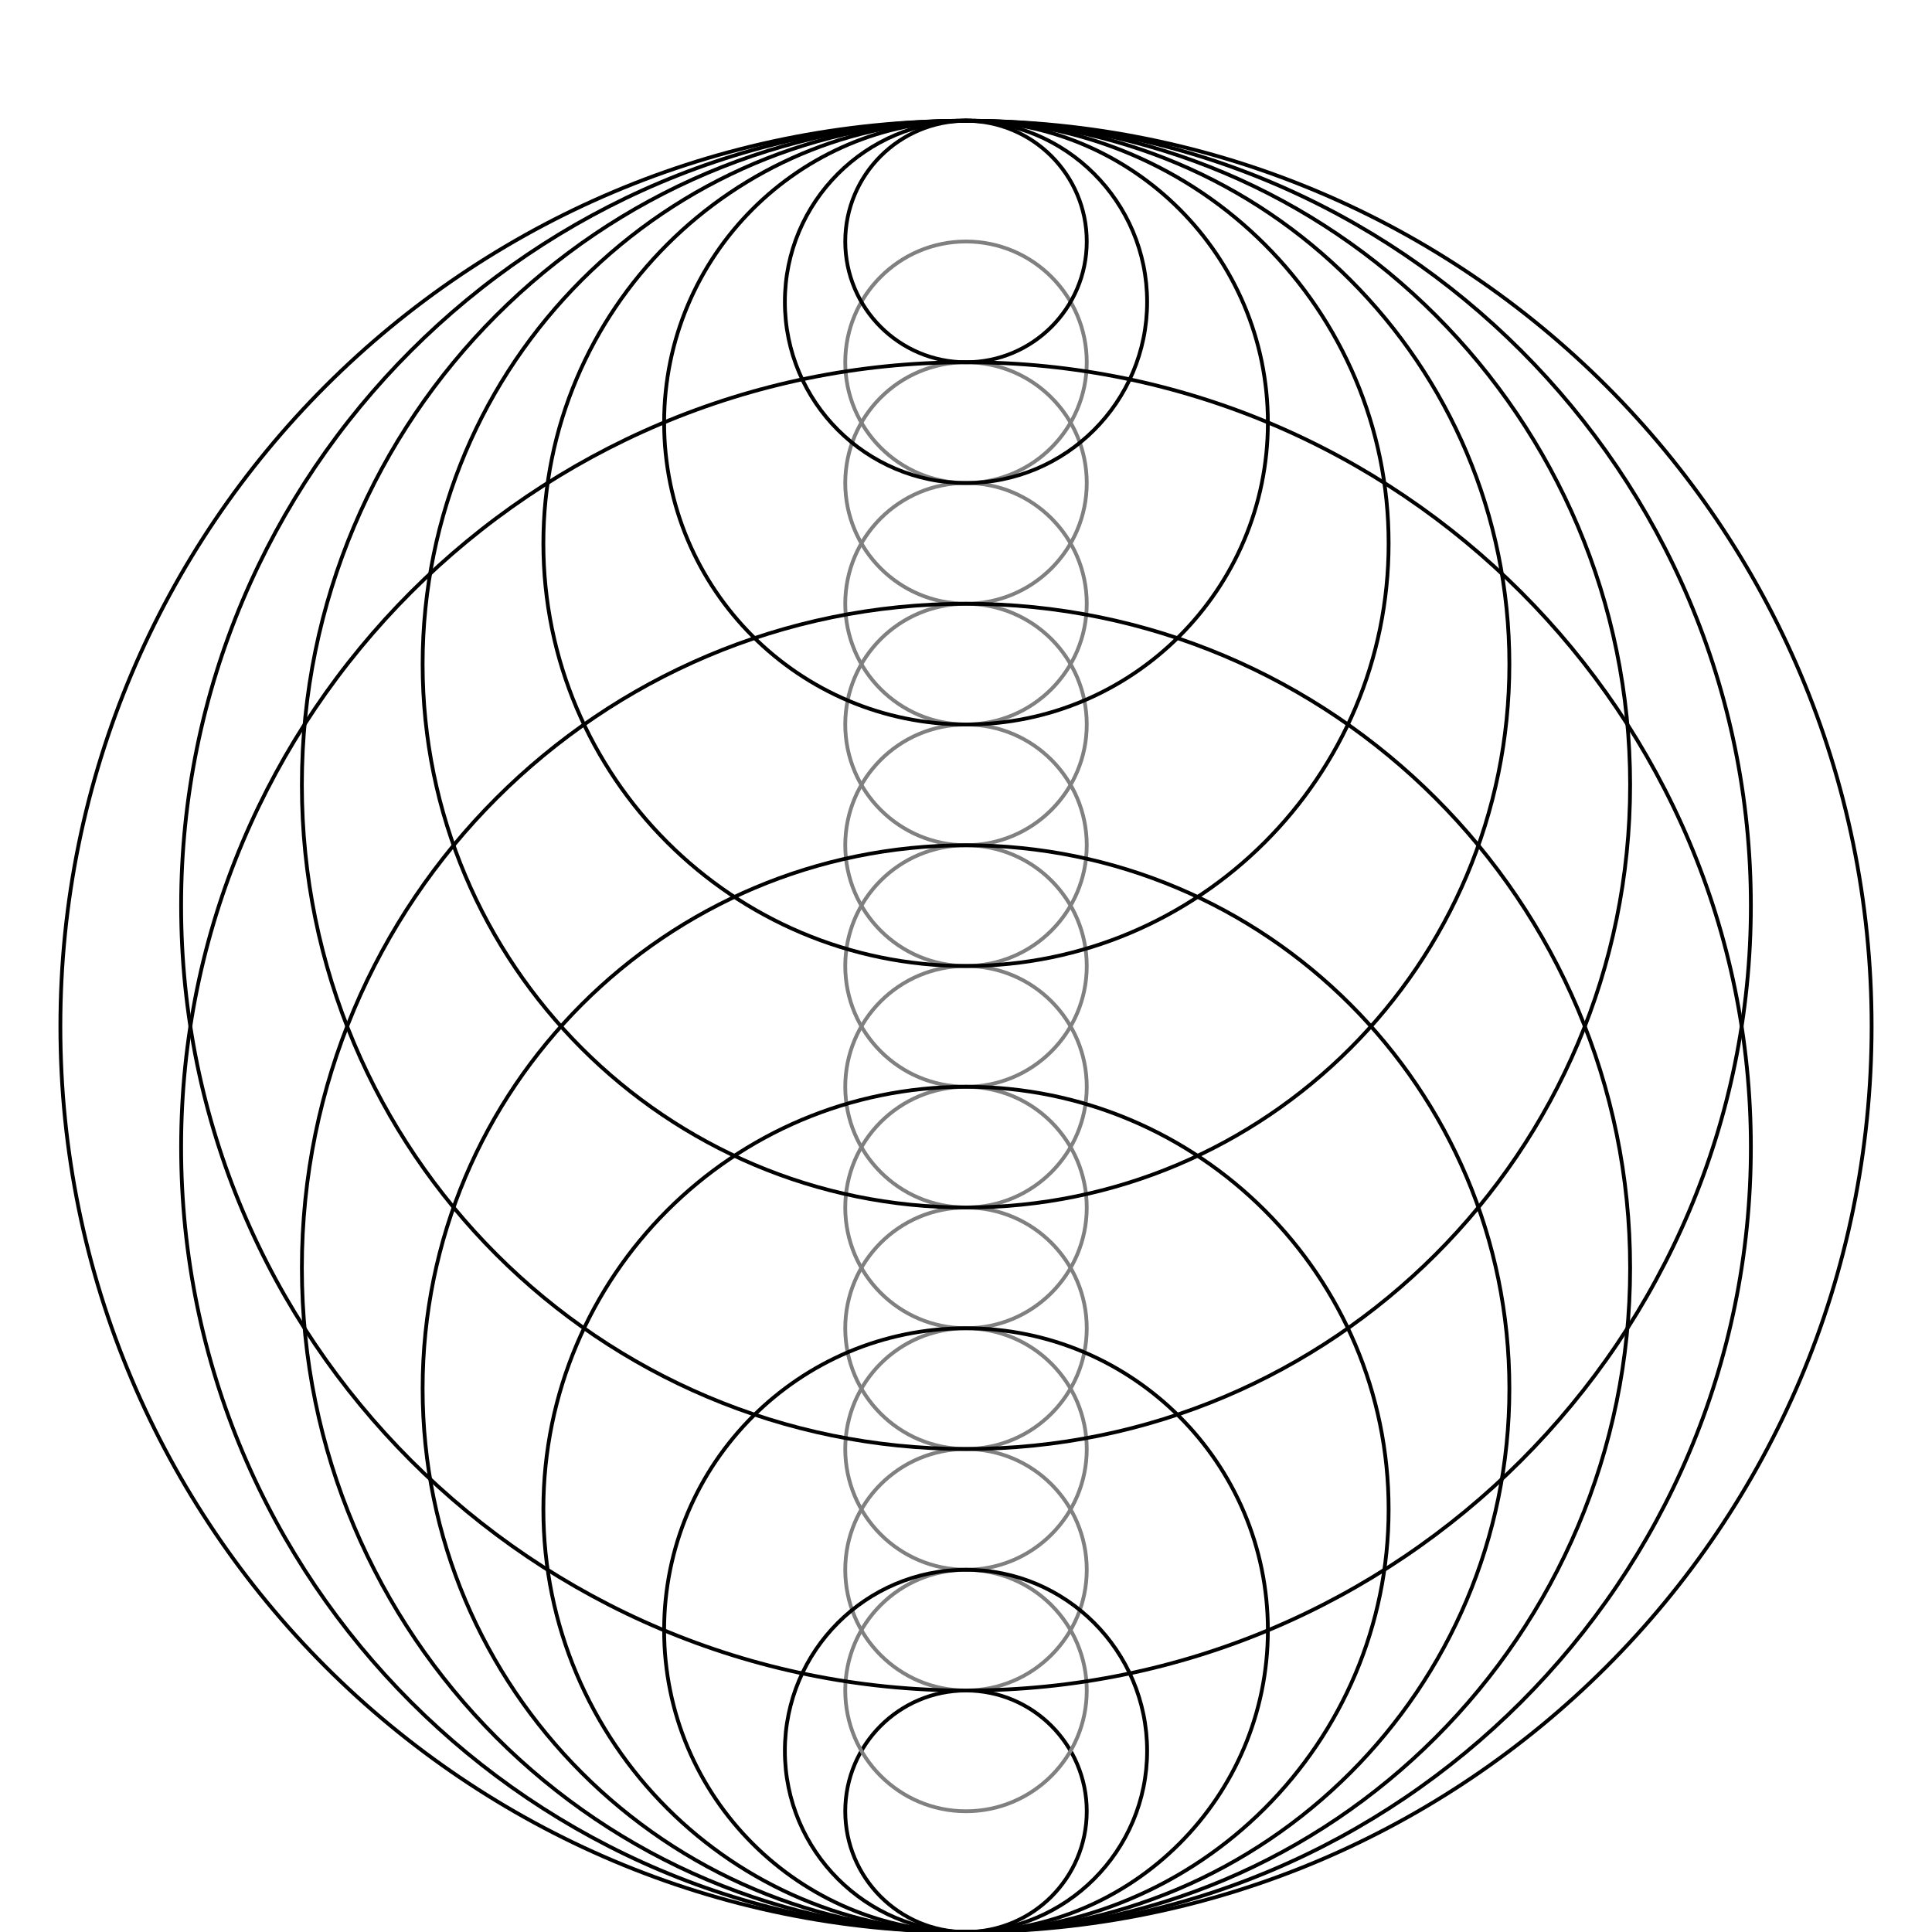
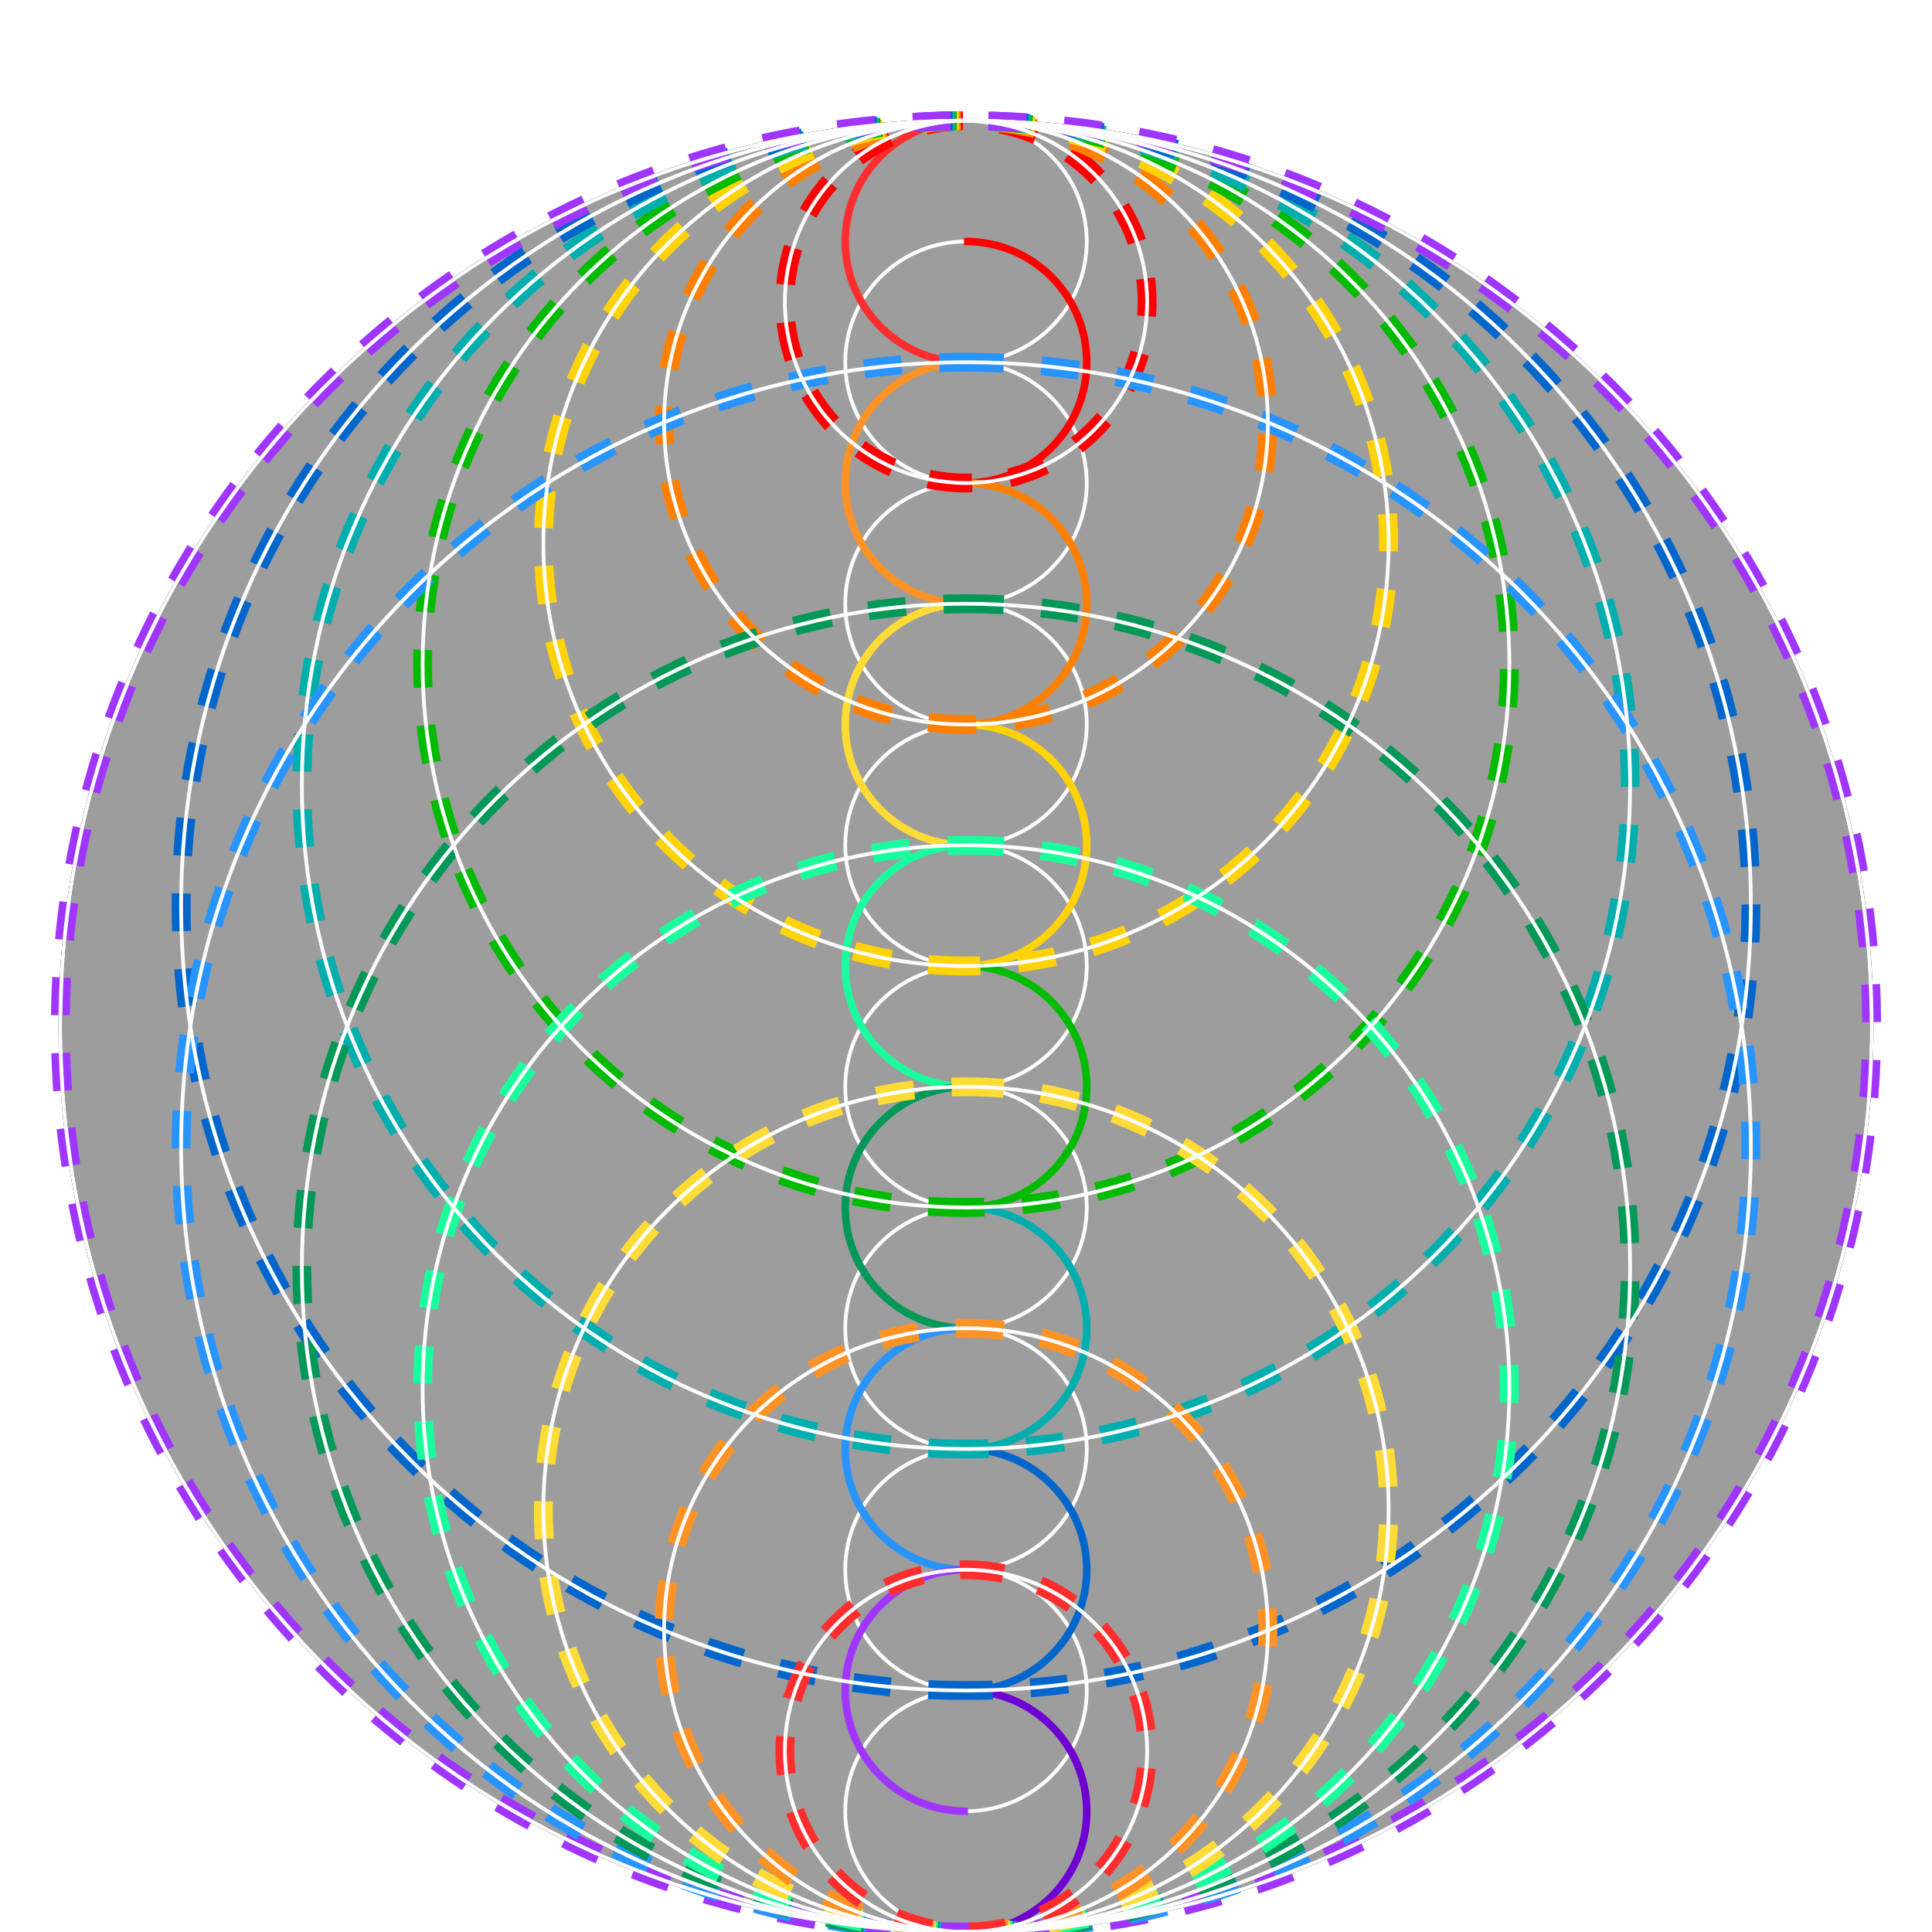
<svg xmlns="http://www.w3.org/2000/svg" height="512" width="512" viewBox="0 0 512 512">
-   <circle cx="256" cy="480" r="32" fill="none" stroke="black" />
-   <circle cx="256" cy="448" r="32" fill="none" stroke="gray" />
-   <circle cx="256" cy="416" r="32" fill="none" stroke="gray" />
-   <circle cx="256" cy="384" r="32" fill="none" stroke="gray" />
-   <circle cx="256" cy="352" r="32" fill="none" stroke="gray" />
-   <circle cx="256" cy="320" r="32" fill="none" stroke="gray" />
-   <circle cx="256" cy="288" r="32" fill="none" stroke="gray" />
-   <circle cx="256" cy="256" r="32" fill="none" stroke="gray" />
-   <circle cx="256" cy="224" r="32" fill="none" stroke="gray" />
-   <circle cx="256" cy="192" r="32" fill="none" stroke="gray" />
-   <circle cx="256" cy="160" r="32" fill="none" stroke="gray" />
-   <circle cx="256" cy="128" r="32" fill="none" stroke="gray" />
-   <circle cx="256" cy="96" r="32" fill="none" stroke="gray" />
-   <circle cx="256" cy="64" r="32" fill="none" stroke="black" />
-   <circle cx="256" cy="464" r="48" fill="none" stroke="black" />
-   <circle cx="256" cy="432" r="80" fill="none" stroke="black" />
-   <circle cx="256" cy="400" r="112" fill="none" stroke="black" />
-   <circle cx="256" cy="368" r="144" fill="none" stroke="black" />
-   <circle cx="256" cy="336" r="176" fill="none" stroke="black" />
-   <circle cx="256" cy="304" r="208" fill="none" stroke="black" />
-   <circle cx="256" cy="272" r="240" fill="none" stroke="black" />
-   <circle cx="256" cy="240" r="208" fill="none" stroke="black" />
-   <circle cx="256" cy="208" r="176" fill="none" stroke="black" />
-   <circle cx="256" cy="176" r="144" fill="none" stroke="black" />
-   <circle cx="256" cy="144" r="112" fill="none" stroke="black" />
-   <circle cx="256" cy="112" r="80" fill="none" stroke="black" />
-   <circle cx="256" cy="80" r="48" fill="none" stroke="black" />
+   <circle cx="256" cy="272" r="240" fill="#9D9D9D" stroke="black" />
+   <circle cx="256" cy="480" r="32" fill="none" stroke="#FCFCFC" />
+   <circle cx="256" cy="448" r="32" fill="none" stroke="#FCFCFC" />
+   <circle cx="256" cy="416" r="32" fill="none" stroke="#FCFCFC" />
+   <circle cx="256" cy="384" r="32" fill="none" stroke="#FCFCFC" />
+   <circle cx="256" cy="352" r="32" fill="none" stroke="#FCFCFC" />
+   <circle cx="256" cy="320" r="32" fill="none" stroke="#FCFCFC" />
+   <circle cx="256" cy="288" r="32" fill="none" stroke="#FCFCFC" />
+   <circle cx="256" cy="256" r="32" fill="none" stroke="#FCFCFC" />
+   <circle cx="256" cy="224" r="32" fill="none" stroke="#FCFCFC" />
+   <circle cx="256" cy="192" r="32" fill="none" stroke="#FCFCFC" />
+   <circle cx="256" cy="160" r="32" fill="none" stroke="#FCFCFC" />
+   <circle cx="256" cy="128" r="32" fill="none" stroke="#FCFCFC" />
+   <circle cx="256" cy="96" r="32" fill="none" stroke="#FCFCFC" />
+   <circle cx="256" cy="64" r="32" fill="none" stroke="#FCFCFC" />
+   <circle cx="96" cy="256" r="32" fill="none" stroke="#FF0000" stroke-width="2" pathLength="100" stroke-dasharray="100" stroke-dashoffset="100" transform="rotate(90,256,256)">
+     <animate attributeName="stroke-dashoffset" to="0" begin="1s" dur="1.0s" repeatCount="1" fill="freeze" />
+   </circle>
+   <circle cx="160" cy="256" r="32" fill="none" stroke="#FF8000" stroke-width="2" pathLength="100" stroke-dasharray="100" stroke-dashoffset="100" transform="rotate(90,256,256)">
+     <animate attributeName="stroke-dashoffset" to="0" begin="1.5s" dur="1.0s" repeatCount="1" fill="freeze" />
+   </circle>
+   <circle cx="224" cy="256" r="32" fill="none" stroke="#FFD306" stroke-width="2" pathLength="100" stroke-dasharray="100" stroke-dashoffset="100" transform="rotate(90,256,256)">
+     <animate attributeName="stroke-dashoffset" to="0" begin="2s" dur="1.0s" repeatCount="1" fill="freeze" />
+   </circle>
+   <circle cx="288" cy="256" r="32" fill="none" stroke="#00BB00" stroke-width="2" pathLength="100" stroke-dasharray="100" stroke-dashoffset="100" transform="rotate(90,256,256)">
+     <animate attributeName="stroke-dashoffset" to="0" begin="2.5s" dur="1.0s" repeatCount="1" fill="freeze" />
+   </circle>
+   <circle cx="352" cy="256" r="32" fill="none" stroke="#00AEAE" stroke-width="2" pathLength="100" stroke-dasharray="100" stroke-dashoffset="100" transform="rotate(90,256,256)">
+     <animate attributeName="stroke-dashoffset" to="0" begin="3.0s" dur="1.0s" repeatCount="1" fill="freeze" />
+   </circle>
+   <circle cx="416" cy="256" r="32" fill="none" stroke="#0066CC" stroke-width="2" pathLength="100" stroke-dasharray="100" stroke-dashoffset="100" transform="rotate(90,256,256)">
+     <animate attributeName="stroke-dashoffset" to="0" begin="3.5s" dur="1.0s" repeatCount="1" fill="freeze" />
+   </circle>
+   <circle cx="480" cy="256" r="32" fill="none" stroke="#6F00D2" stroke-width="2" pathLength="100" stroke-dasharray="100" stroke-dashoffset="100" transform="rotate(90,256,256)">
+     <animate attributeName="stroke-dashoffset" to="0" begin="4s" dur="1.0s" repeatCount="1" fill="freeze" />
+   </circle>
+   <circle cx="64" cy="256" r="32" fill="none" stroke="#FF2D2D" stroke-width="2" pathLength="100" stroke-dasharray="100" stroke-dashoffset="100" transform="rotate(-90,64,64)">
+     <animate attributeName="stroke-dashoffset" to="0" begin="7.5s" dur="1.0s" repeatCount="1" fill="freeze" />
+   </circle>
+   <circle cx="0" cy="256" r="32" fill="none" stroke="#FF9224" stroke-width="2" pathLength="100" stroke-dasharray="100" stroke-dashoffset="100" transform="rotate(-90,64,64)">
+     <animate attributeName="stroke-dashoffset" to="0" begin="7s" dur="1.0s" repeatCount="1" fill="freeze" />
+   </circle>
+   <circle cx="-64" cy="256" r="32" fill="none" stroke="#FFDC35" stroke-width="2" pathLength="100" stroke-dasharray="100" stroke-dashoffset="100" transform="rotate(-90,64,64)">
+     <animate attributeName="stroke-dashoffset" to="0" begin="6.5s" dur="1.0s" repeatCount="1" fill="freeze" />
+   </circle>
+   <circle cx="-128" cy="256" r="32" fill="none" stroke="#1AFD9C" stroke-width="2" pathLength="100" stroke-dasharray="100" stroke-dashoffset="100" transform="rotate(-90,64,64)">
+     <animate attributeName="stroke-dashoffset" to="0" begin="6s" dur="1.0s" repeatCount="1" fill="freeze" />
+   </circle>
+   <circle cx="-192" cy="256" r="32" fill="none" stroke="#019858" stroke-width="2" pathLength="100" stroke-dasharray="100" stroke-dashoffset="100" transform="rotate(-90,64,64)">
+     <animate attributeName="stroke-dashoffset" to="0" begin="5.5s" dur="1.0s" repeatCount="1" fill="freeze" />
+   </circle>
+   <circle cx="-256" cy="256" r="32" fill="none" stroke="#2894FF" stroke-width="2" pathLength="100" stroke-dasharray="100" stroke-dashoffset="100" transform="rotate(-90,64,64)">
+     <animate attributeName="stroke-dashoffset" to="0" begin="5s" dur="1.0s" repeatCount="1" fill="freeze" />
+   </circle>
+   <circle cx="-320" cy="256" r="32" fill="none" stroke="#9F35FF" stroke-width="2" pathLength="100" stroke-dasharray="100" stroke-dashoffset="100" transform="rotate(-90,64,64)">
+     <animate attributeName="stroke-dashoffset" to="0" begin="4.5s" dur="1.0s" repeatCount="1" fill="freeze" />
+   </circle>
+   <circle cx="80" cy="256" r="48" fill="none" stroke="#FF0000" stroke-width="5" pathLength="100" stroke-dasharray="10" stroke-dashoffset="100" transform="rotate(90,256,256)">
+     <animate attributeName="stroke-dashoffset" to="0" begin="14s" dur="1.0s" repeatCount="indefinite" fill="freeze" />
+   </circle>
+   <circle cx="112" cy="256" r="80" fill="none" stroke="#FF8000" stroke-width="5" pathLength="100" stroke-dasharray="10" stroke-dashoffset="100" transform="rotate(90,256,256)">
+     <animate attributeName="stroke-dashoffset" to="0" begin="13.5s" dur="1.0s" repeatCount="indefinite" fill="freeze" />
+   </circle>
+   <circle cx="144" cy="256" r="112" fill="none" stroke="#FFD306" stroke-width="5" pathLength="100" stroke-dasharray="10" stroke-dashoffset="100" transform="rotate(90,256,256)">
+     <animate attributeName="stroke-dashoffset" to="0" begin="13s" dur="1.0s" repeatCount="indefinite" fill="freeze" />
+   </circle>
+   <circle cx="176" cy="256" r="144" fill="none" stroke="#00BB00" stroke-width="5" pathLength="100" stroke-dasharray="10" stroke-dashoffset="100" transform="rotate(90,256,256)">
+     <animate attributeName="stroke-dashoffset" to="0" begin="12.5s" dur="1.0s" repeatCount="indefinite" fill="freeze" />
+   </circle>
+   <circle cx="208" cy="256" r="176" fill="none" stroke="#00AEAE" stroke-width="5" pathLength="100" stroke-dasharray="10" stroke-dashoffset="100" transform="rotate(90,256,256)">
+     <animate attributeName="stroke-dashoffset" to="0" begin="12s" dur="1.0s" repeatCount="indefinite" fill="freeze" />
+   </circle>
+   <circle cx="240" cy="256" r="208" fill="none" stroke="#0066CC" stroke-width="5" pathLength="100" stroke-dasharray="10" stroke-dashoffset="100" transform="rotate(90,256,256)">
+     <animate attributeName="stroke-dashoffset" to="0" begin="11.5s" dur="1.0s" repeatCount="indefinite" fill="freeze" />
+   </circle>
+   <circle cx="272" cy="256" r="240" fill="none" stroke="#9F35FF" stroke-width="5" pathLength="100" stroke-dasharray="10" stroke-dashoffset="100" transform="rotate(90,256,256)">
+     <animate attributeName="stroke-dashoffset" to="0" begin="11s" dur="1.0s" repeatCount="indefinite" fill="freeze" />
+   </circle>
+   <circle cx="-176" cy="256" r="208" fill="none" stroke="#2894FF" stroke-width="5" pathLength="100" stroke-dasharray="10" stroke-dashoffset="100" transform="rotate(-90,64,64)">
+     <animate attributeName="stroke-dashoffset" to="0" begin="10.5s" dur="1.0s" repeatCount="indefinite" fill="freeze" />
+   </circle>
+   <circle cx="-208" cy="256" r="176" fill="none" stroke="#019858" stroke-width="5" pathLength="100" stroke-dasharray="10" stroke-dashoffset="100" transform="rotate(-90,64,64)">
+     <animate attributeName="stroke-dashoffset" to="0" begin="10s" dur="1.0s" repeatCount="indefinite" fill="freeze" />
+   </circle>
+   <circle cx="-240" cy="256" r="144" fill="none" stroke="#1AFD9C" stroke-width="5" pathLength="100" stroke-dasharray="10" stroke-dashoffset="100" transform="rotate(-90,64,64)">
+     <animate attributeName="stroke-dashoffset" to="0" begin="9.5s" dur="1.0s" repeatCount="indefinite" fill="freeze" />
+   </circle>
+   <circle cx="-272" cy="256" r="112" fill="none" stroke="#FFDC35" stroke-width="5" pathLength="100" stroke-dasharray="10" stroke-dashoffset="100" transform="rotate(-90,64,64)">
+     <animate attributeName="stroke-dashoffset" to="0" begin="9s" dur="1.0s" repeatCount="indefinite" fill="freeze" />
+   </circle>
+   <circle cx="-304" cy="256" r="80" fill="none" stroke="#FF9224" stroke-width="5" pathLength="100" stroke-dasharray="10" stroke-dashoffset="100" transform="rotate(-90,64,64)">
+     <animate attributeName="stroke-dashoffset" to="0" begin="8.5s" dur="1.0s" repeatCount="indefinite" fill="freeze" />
+   </circle>
+   <circle cx="-336" cy="256" r="48" fill="none" stroke="#FF2D2D" stroke-width="5" pathLength="100" stroke-dasharray="10" stroke-dashoffset="100" transform="rotate(-90,64,64)">
+     <animate attributeName="stroke-dashoffset" to="0" begin="8s" dur="1.0s" repeatCount="indefinite" fill="freeze" />
+   </circle>
+   <circle cx="256" cy="464" r="48" fill="none" stroke="#FCFCFC" />
+   <circle cx="256" cy="432" r="80" fill="none" stroke="#FCFCFC" />
+   <circle cx="256" cy="400" r="112" fill="none" stroke="#FCFCFC" />
+   <circle cx="256" cy="368" r="144" fill="none" stroke="#FCFCFC" />
+   <circle cx="256" cy="336" r="176" fill="none" stroke="#FCFCFC" />
+   <circle cx="256" cy="304" r="208" fill="none" stroke="#FCFCFC" />
+   <circle cx="256" cy="272" r="240" fill="none" stroke="#FCFCFC" />
+   <circle cx="256" cy="240" r="208" fill="none" stroke="#FCFCFC" />
+   <circle cx="256" cy="208" r="176" fill="none" stroke="#FCFCFC" />
+   <circle cx="256" cy="176" r="144" fill="none" stroke="#FCFCFC" />
+   <circle cx="256" cy="144" r="112" fill="none" stroke="#FCFCFC" />
+   <circle cx="256" cy="112" r="80" fill="none" stroke="#FCFCFC" />
+   <circle cx="256" cy="80" r="48" fill="none" stroke="#FCFCFC" />
</svg>
